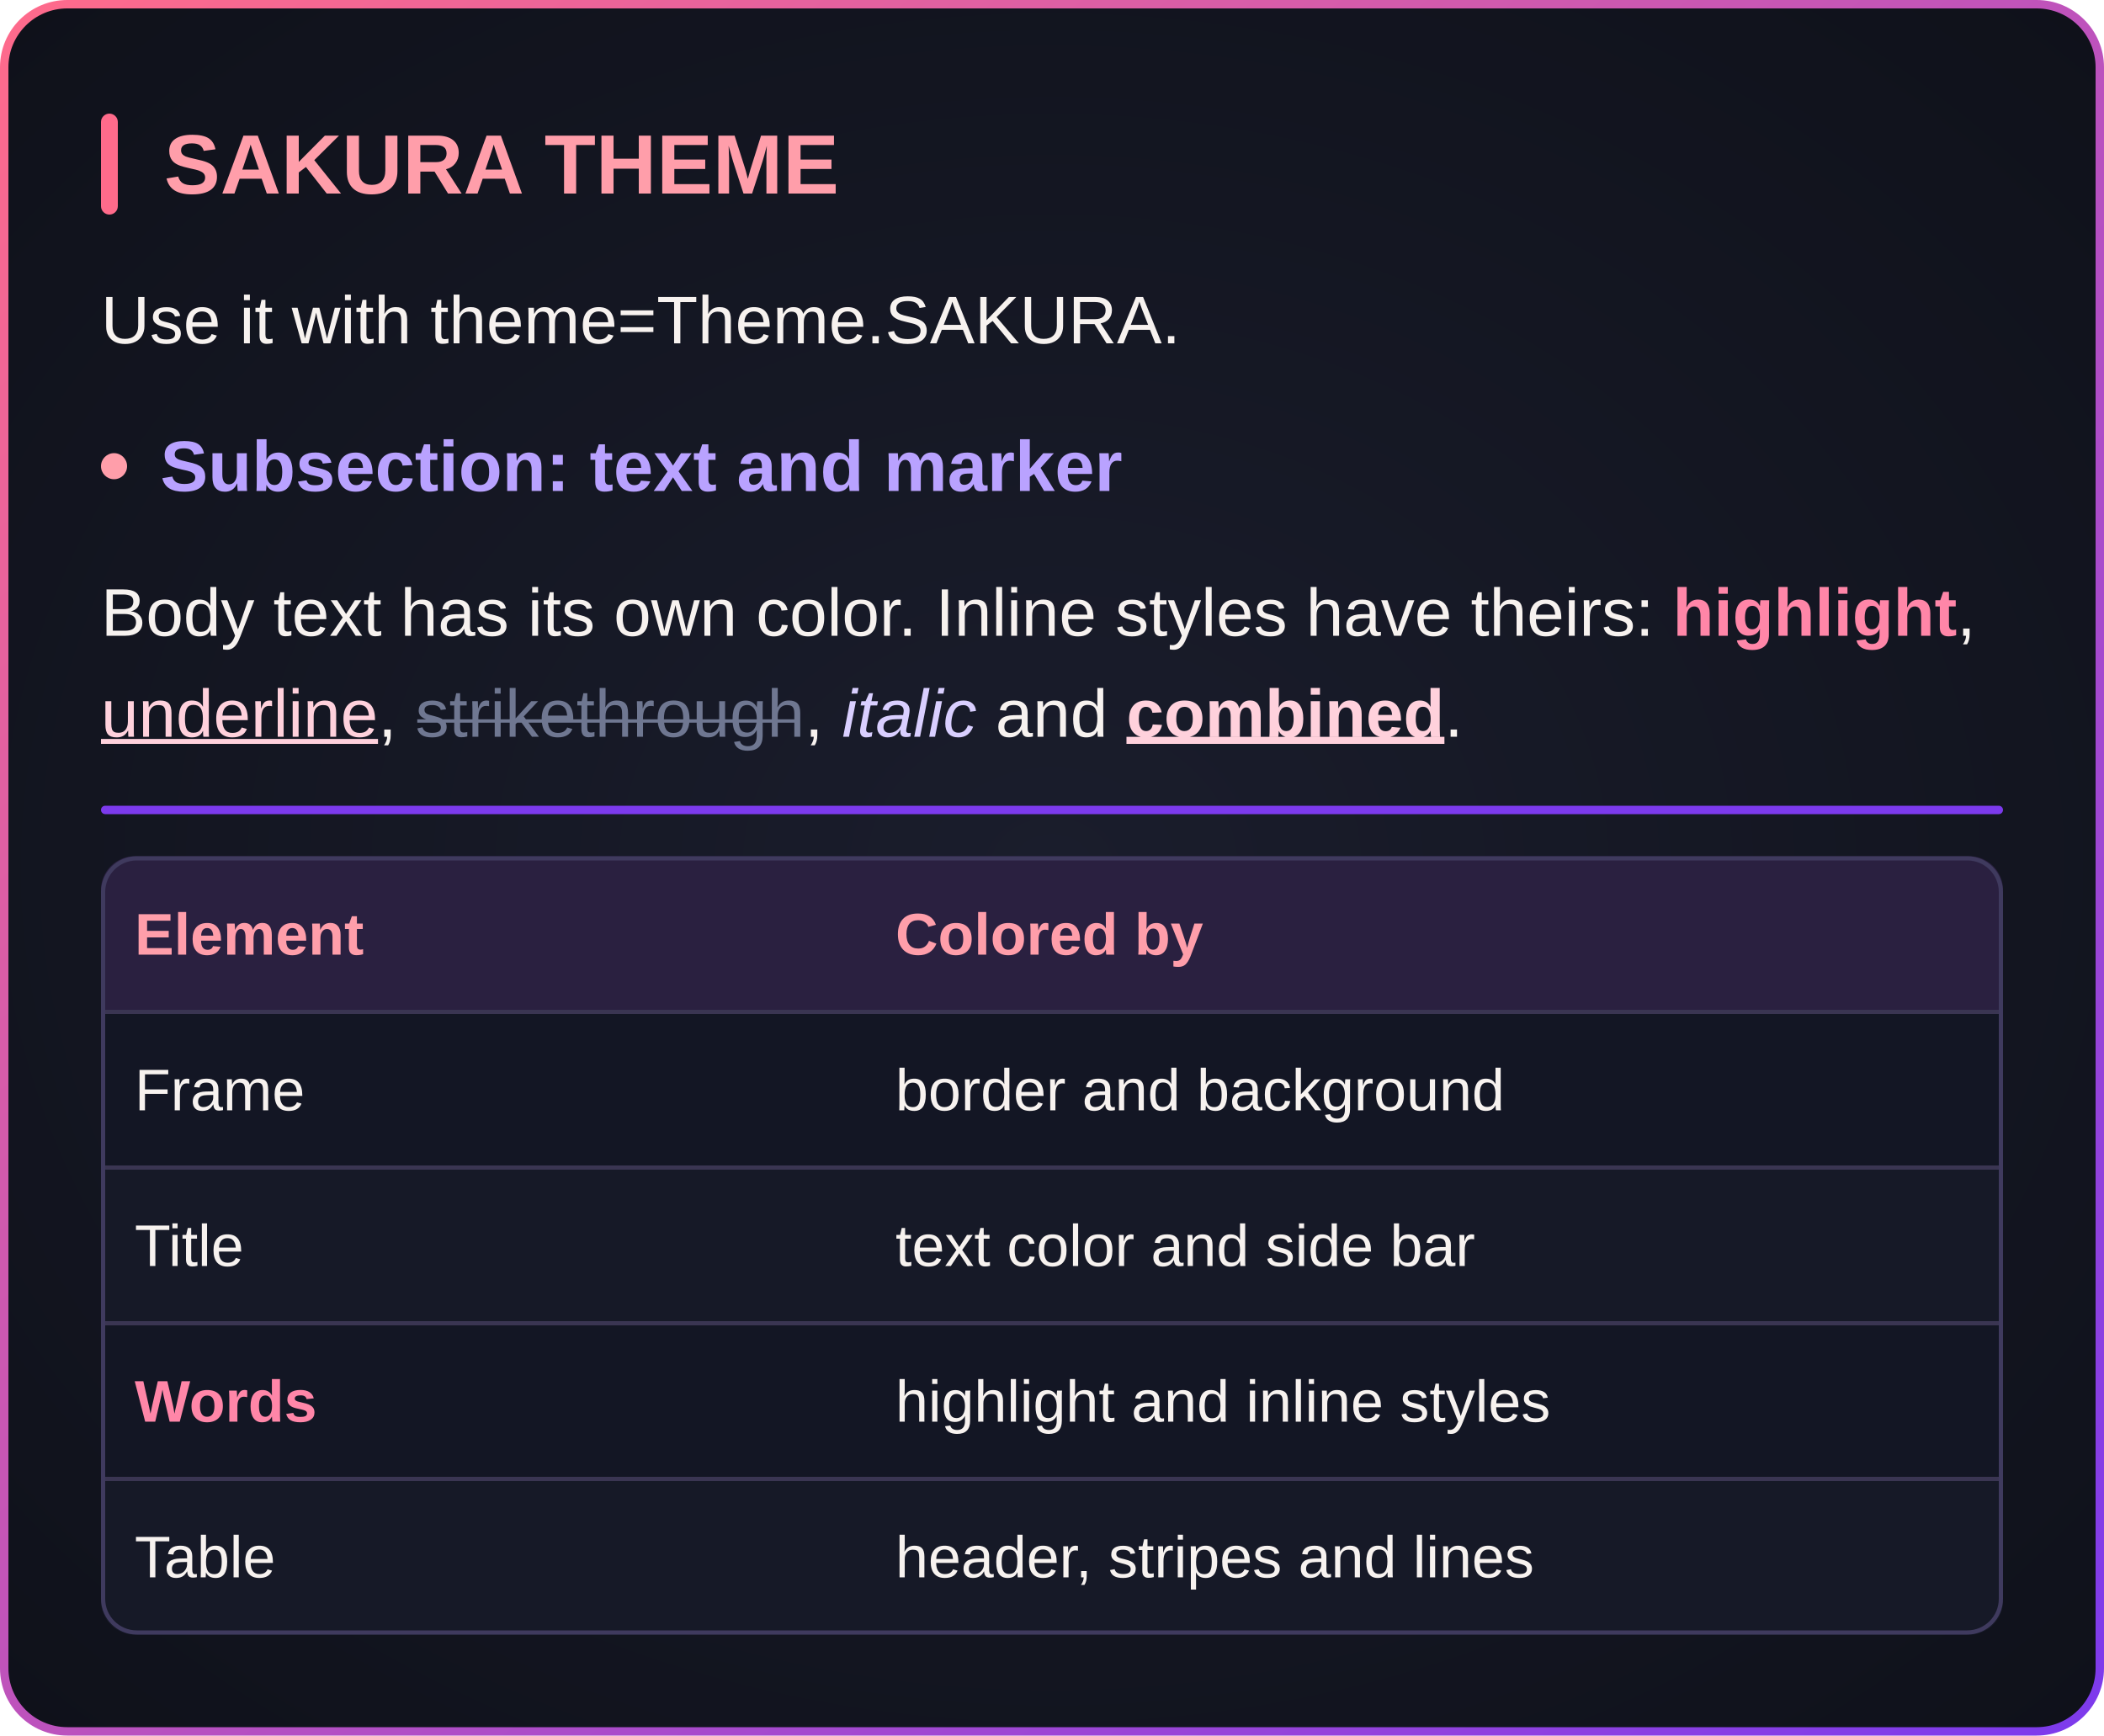
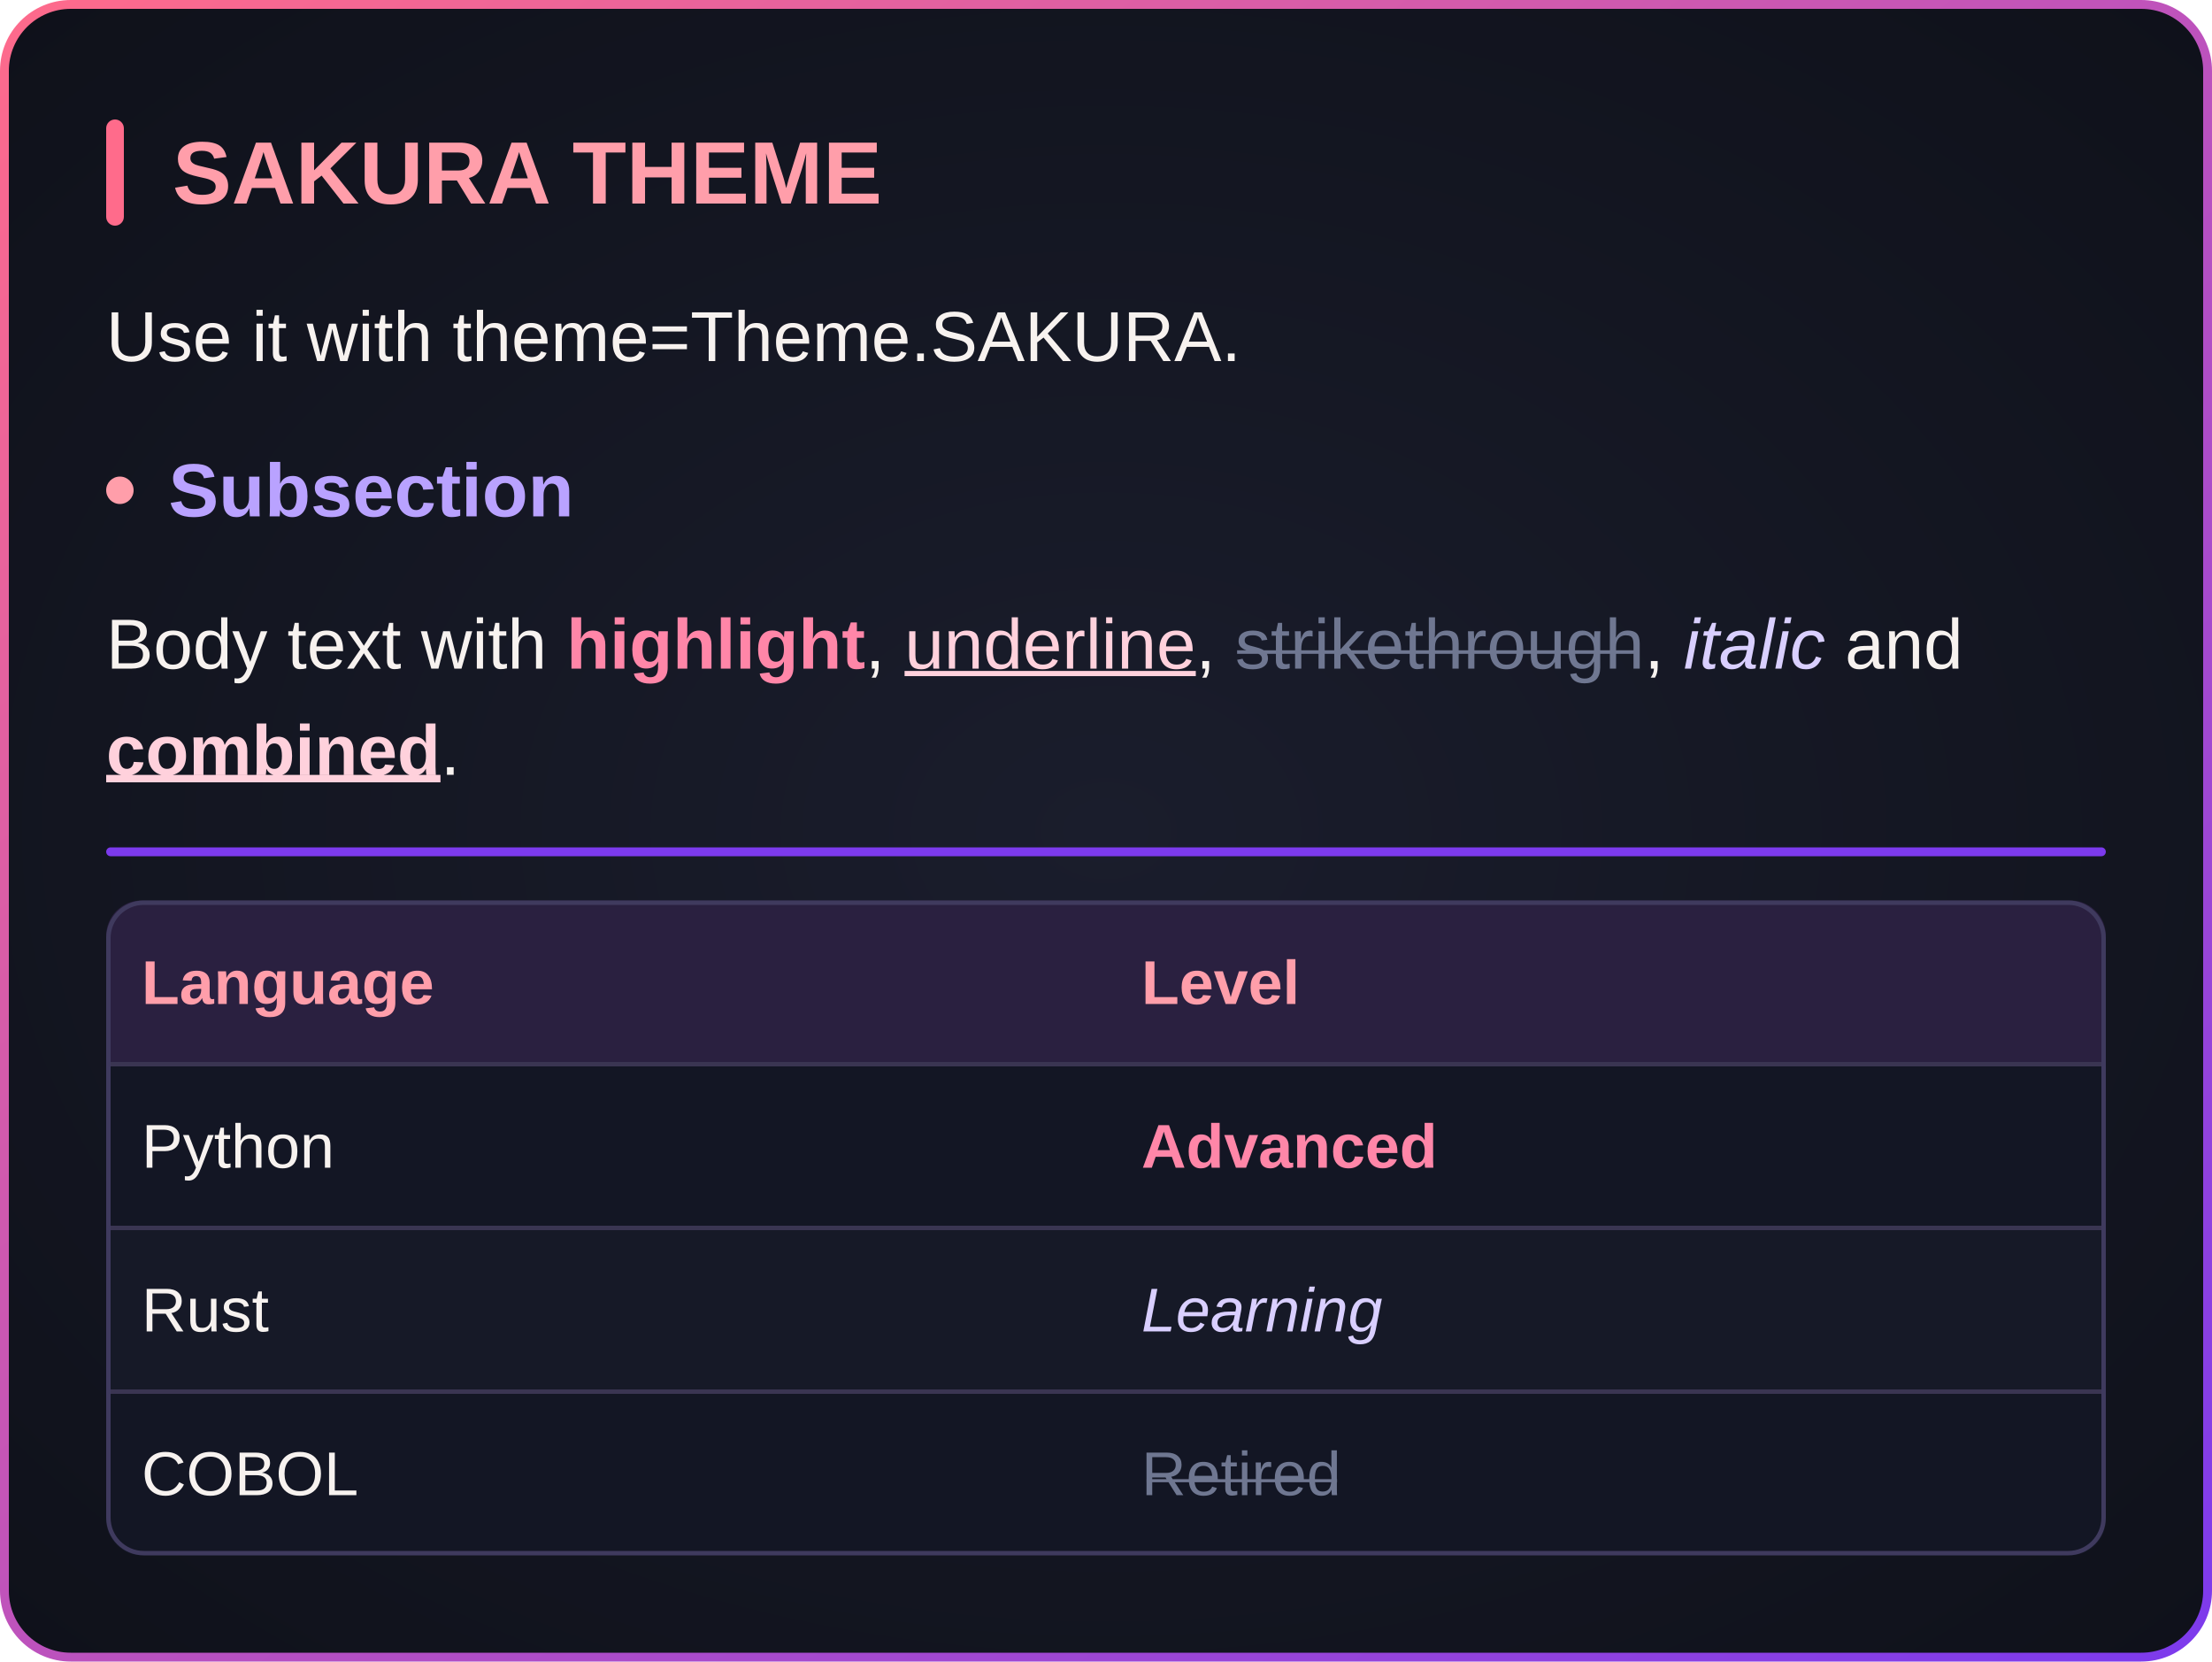
- <svg xmlns="http://www.w3.org/2000/svg" width="500" height="412.5" viewBox="0 0 500 412.5">
+ <svg xmlns="http://www.w3.org/2000/svg" width="500" height="375.5" viewBox="0 0 500 375.5">
  <style>
@keyframes dropin-b06b67fe {
0% { opacity: 0; transform: translate(0px, -40px) rotate(0deg) scale(1, 1); } 100% { opacity: 1; transform: translate(0px, 0px) rotate(0deg) scale(1, 1); }
}
.dropin-b06b67fe {
  animation: dropin-b06b67fe 0.8s cubic-bezier(0.22, 1, 0.36, 1) 0s 1 both;
  transform-box: fill-box;
  transform-origin: center;
}
@media (prefers-reduced-motion: reduce) {
  .dropin-b06b67fe { animation: none; }
}
</style>
  <g transform="translate(0 0)">
    <g class="dropin-b06b67fe">
      <defs>
        <radialGradient id="background" cx="0.5" cy="0.5" r="0.7">
          <stop offset="0" stop-color="#1A1D2C" />
          <stop offset="1" stop-color="#0F111A" />
        </radialGradient>
        <linearGradient id="border" x1="0" y1="0" x2="1" y2="1">
          <stop offset="0" stop-color="#FF6B8B" />
          <stop offset="1" stop-color="#7C3AED" />
        </linearGradient>
      </defs>
-       <rect x="1" y="1" width="498" height="410.5" rx="15" fill="url(#background)" stroke="none" stroke-width="2" />
-       <rect x="1" y="1" width="498" height="410.5" rx="15" fill="none" stroke="url(#border)" stroke-width="2" />
+       <rect x="1" y="1" width="498" height="373.5" rx="15" fill="url(#background)" stroke="none" stroke-width="2" />
+       <rect x="1" y="1" width="498" height="373.5" rx="15" fill="none" stroke="url(#border)" stroke-width="2" />
      <g font-family="Arial, Helvetica, sans-serif">
        <rect x="24.0" y="27.0" width="4" height="24.0" rx="2" fill="#FF6B8B" />
        <text x="39.0" y="46.0" font-size="20" fill="#FF9EAA" font-weight="700">SAKURA THEME</text>
        <text x="24.0" y="81.6" font-size="16" fill="#F7F2EF">Use it with theme=Theme.SAKURA.</text>
        <circle cx="27.1" cy="110.8" r="3.1" fill="#FF9EAA" />
-         <text x="38.1" y="116.7" font-size="17" fill="#B9A2FF" font-weight="700">Subsection: text and marker</text>
-         <text x="24.0" y="151.1" font-size="16" fill="#F7F2EF">Body text has its own color. Inline styles have theirs: <tspan fill="#FF86A8" font-weight="700">highlight</tspan>,</text>
+         <text x="38.1" y="116.7" font-size="17" fill="#B9A2FF" font-weight="700">Subsection</text>
+         <text x="24.0" y="151.1" font-size="16" fill="#F7F2EF">Body text with <tspan fill="#FF86A8" font-weight="700">highlight</tspan>, <tspan fill="#FFD1DC" text-decoration="underline">underline</tspan>, <tspan fill="#6F7791" text-decoration="line-through">strikethrough</tspan>, <tspan fill="#D9CFFF" font-style="italic">italic</tspan> and</text>
        <text x="24.0" y="175.1" font-size="16" fill="#F7F2EF">
-           <tspan fill="#FFD1DC" text-decoration="underline">underline</tspan>, <tspan fill="#6F7791" text-decoration="line-through">strikethrough</tspan>, <tspan fill="#D9CFFF" font-style="italic">italic</tspan> and <tspan fill="#FFD1DC" font-weight="700" text-decoration="underline">combined</tspan>.</text>
+           <tspan fill="#FFD1DC" font-weight="700" text-decoration="underline">combined</tspan>.</text>
        <rect x="24.0" y="191.5" width="452.0" height="2" rx="1" fill="#7C3AED" />
        <clipPath id="table-clip-24-204">
-           <rect x="24.0" y="203.5" width="452.0" height="185.0" rx="8" />
+           <rect x="24.0" y="203.5" width="452.0" height="148.0" rx="8" />
        </clipPath>
        <g clip-path="url(#table-clip-24-204)">
-           <rect x="24.0" y="203.5" width="452.0" height="185.0" fill="#131624" />
+           <rect x="24.0" y="203.5" width="452.0" height="148.0" fill="#131624" />
          <rect x="24.0" y="203.5" width="452.0" height="37.0" fill="#2A2040" />
          <rect x="24.0" y="277.5" width="452.0" height="37.0" fill="#161927" />
-           <rect x="24.0" y="351.5" width="452.0" height="37.0" fill="#161927" />
        </g>
        <line x1="24.0" y1="240.5" x2="476.0" y2="240.5" stroke="#3A3552" stroke-width="1" />
        <line x1="24.0" y1="277.5" x2="476.0" y2="277.5" stroke="#3A3552" stroke-width="1" />
        <line x1="24.0" y1="314.5" x2="476.0" y2="314.5" stroke="#3A3552" stroke-width="1" />
-         <line x1="24.0" y1="351.5" x2="476.0" y2="351.5" stroke="#3A3552" stroke-width="1" />
-         <text x="32.0" y="226.9" font-size="14" fill="#FF9EAA" font-weight="700">Element</text>
-         <text x="212.8" y="226.9" font-size="14" fill="#FF9EAA" font-weight="700">Colored by</text>
-         <text x="32.0" y="263.9" font-size="14" fill="#F7F2EF">Frame</text>
-         <text x="212.8" y="263.9" font-size="14" fill="#F7F2EF">border and background</text>
-         <text x="32.0" y="300.9" font-size="14" fill="#F7F2EF">Title</text>
-         <text x="212.8" y="300.9" font-size="14" fill="#F7F2EF">text color and side bar</text>
-         <text x="32.0" y="337.9" font-size="14" fill="#F7F2EF">
-           <tspan fill="#FF86A8" font-weight="700">Words</tspan>
+         <text x="32.0" y="226.9" font-size="14" fill="#FF9EAA" font-weight="700">Language</text>
+         <text x="258.0" y="226.9" font-size="14" fill="#FF9EAA" font-weight="700">Level</text>
+         <text x="32.0" y="263.9" font-size="14" fill="#F7F2EF">Python</text>
+         <text x="258.0" y="263.9" font-size="14" fill="#F7F2EF">
+           <tspan fill="#FF86A8" font-weight="700">Advanced</tspan>
        </text>
-         <text x="212.8" y="337.9" font-size="14" fill="#F7F2EF">highlight and inline styles</text>
-         <text x="32.0" y="374.9" font-size="14" fill="#F7F2EF">Table</text>
-         <text x="212.8" y="374.9" font-size="14" fill="#F7F2EF">header, stripes and lines</text>
-         <rect x="24.5" y="204.0" width="451.0" height="184.0" rx="8" fill="none" stroke="#3F3A5E" stroke-width="1" />
+         <text x="32.0" y="300.9" font-size="14" fill="#F7F2EF">Rust</text>
+         <text x="258.0" y="300.9" font-size="14" fill="#F7F2EF">
+           <tspan fill="#D9CFFF" font-style="italic">Learning</tspan>
+         </text>
+         <text x="32.0" y="337.9" font-size="14" fill="#F7F2EF">COBOL</text>
+         <text x="258.0" y="337.9" font-size="14" fill="#F7F2EF">
+           <tspan fill="#6F7791" text-decoration="line-through">Retired</tspan>
+         </text>
+         <rect x="24.5" y="204.0" width="451.0" height="147.0" rx="8" fill="none" stroke="#3F3A5E" stroke-width="1" />
      </g>
    </g>
  </g>
</svg>
